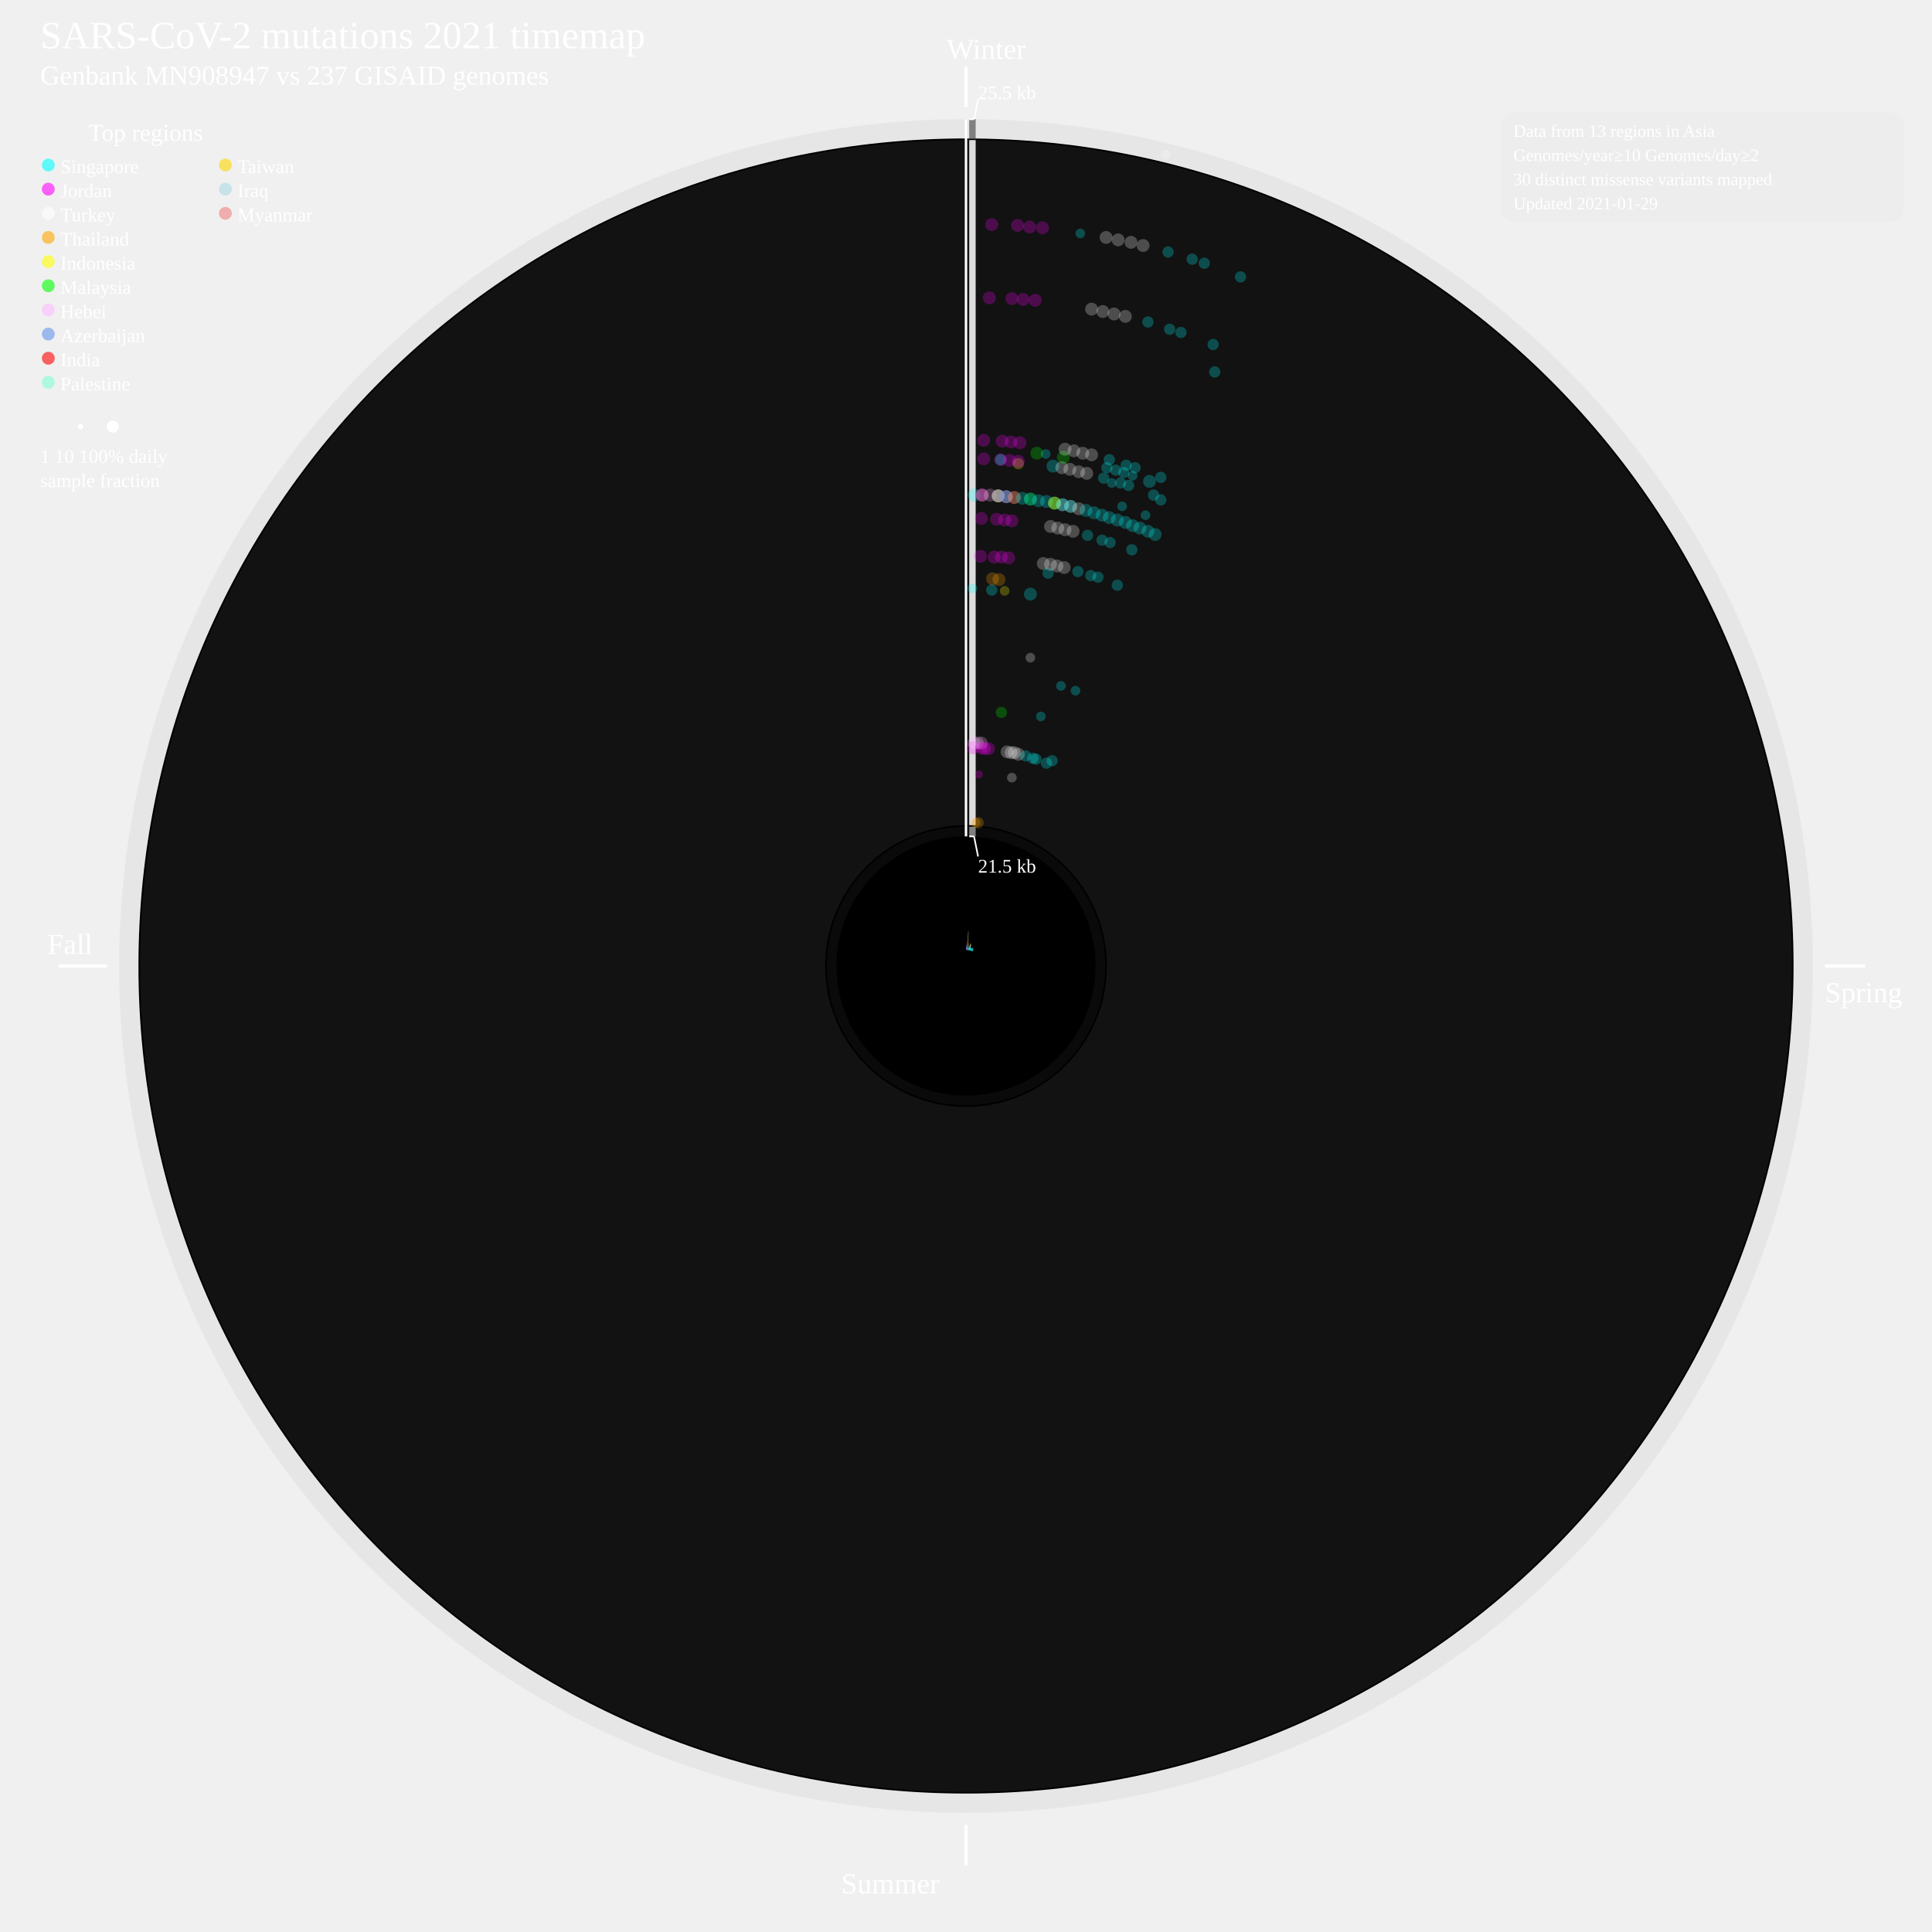
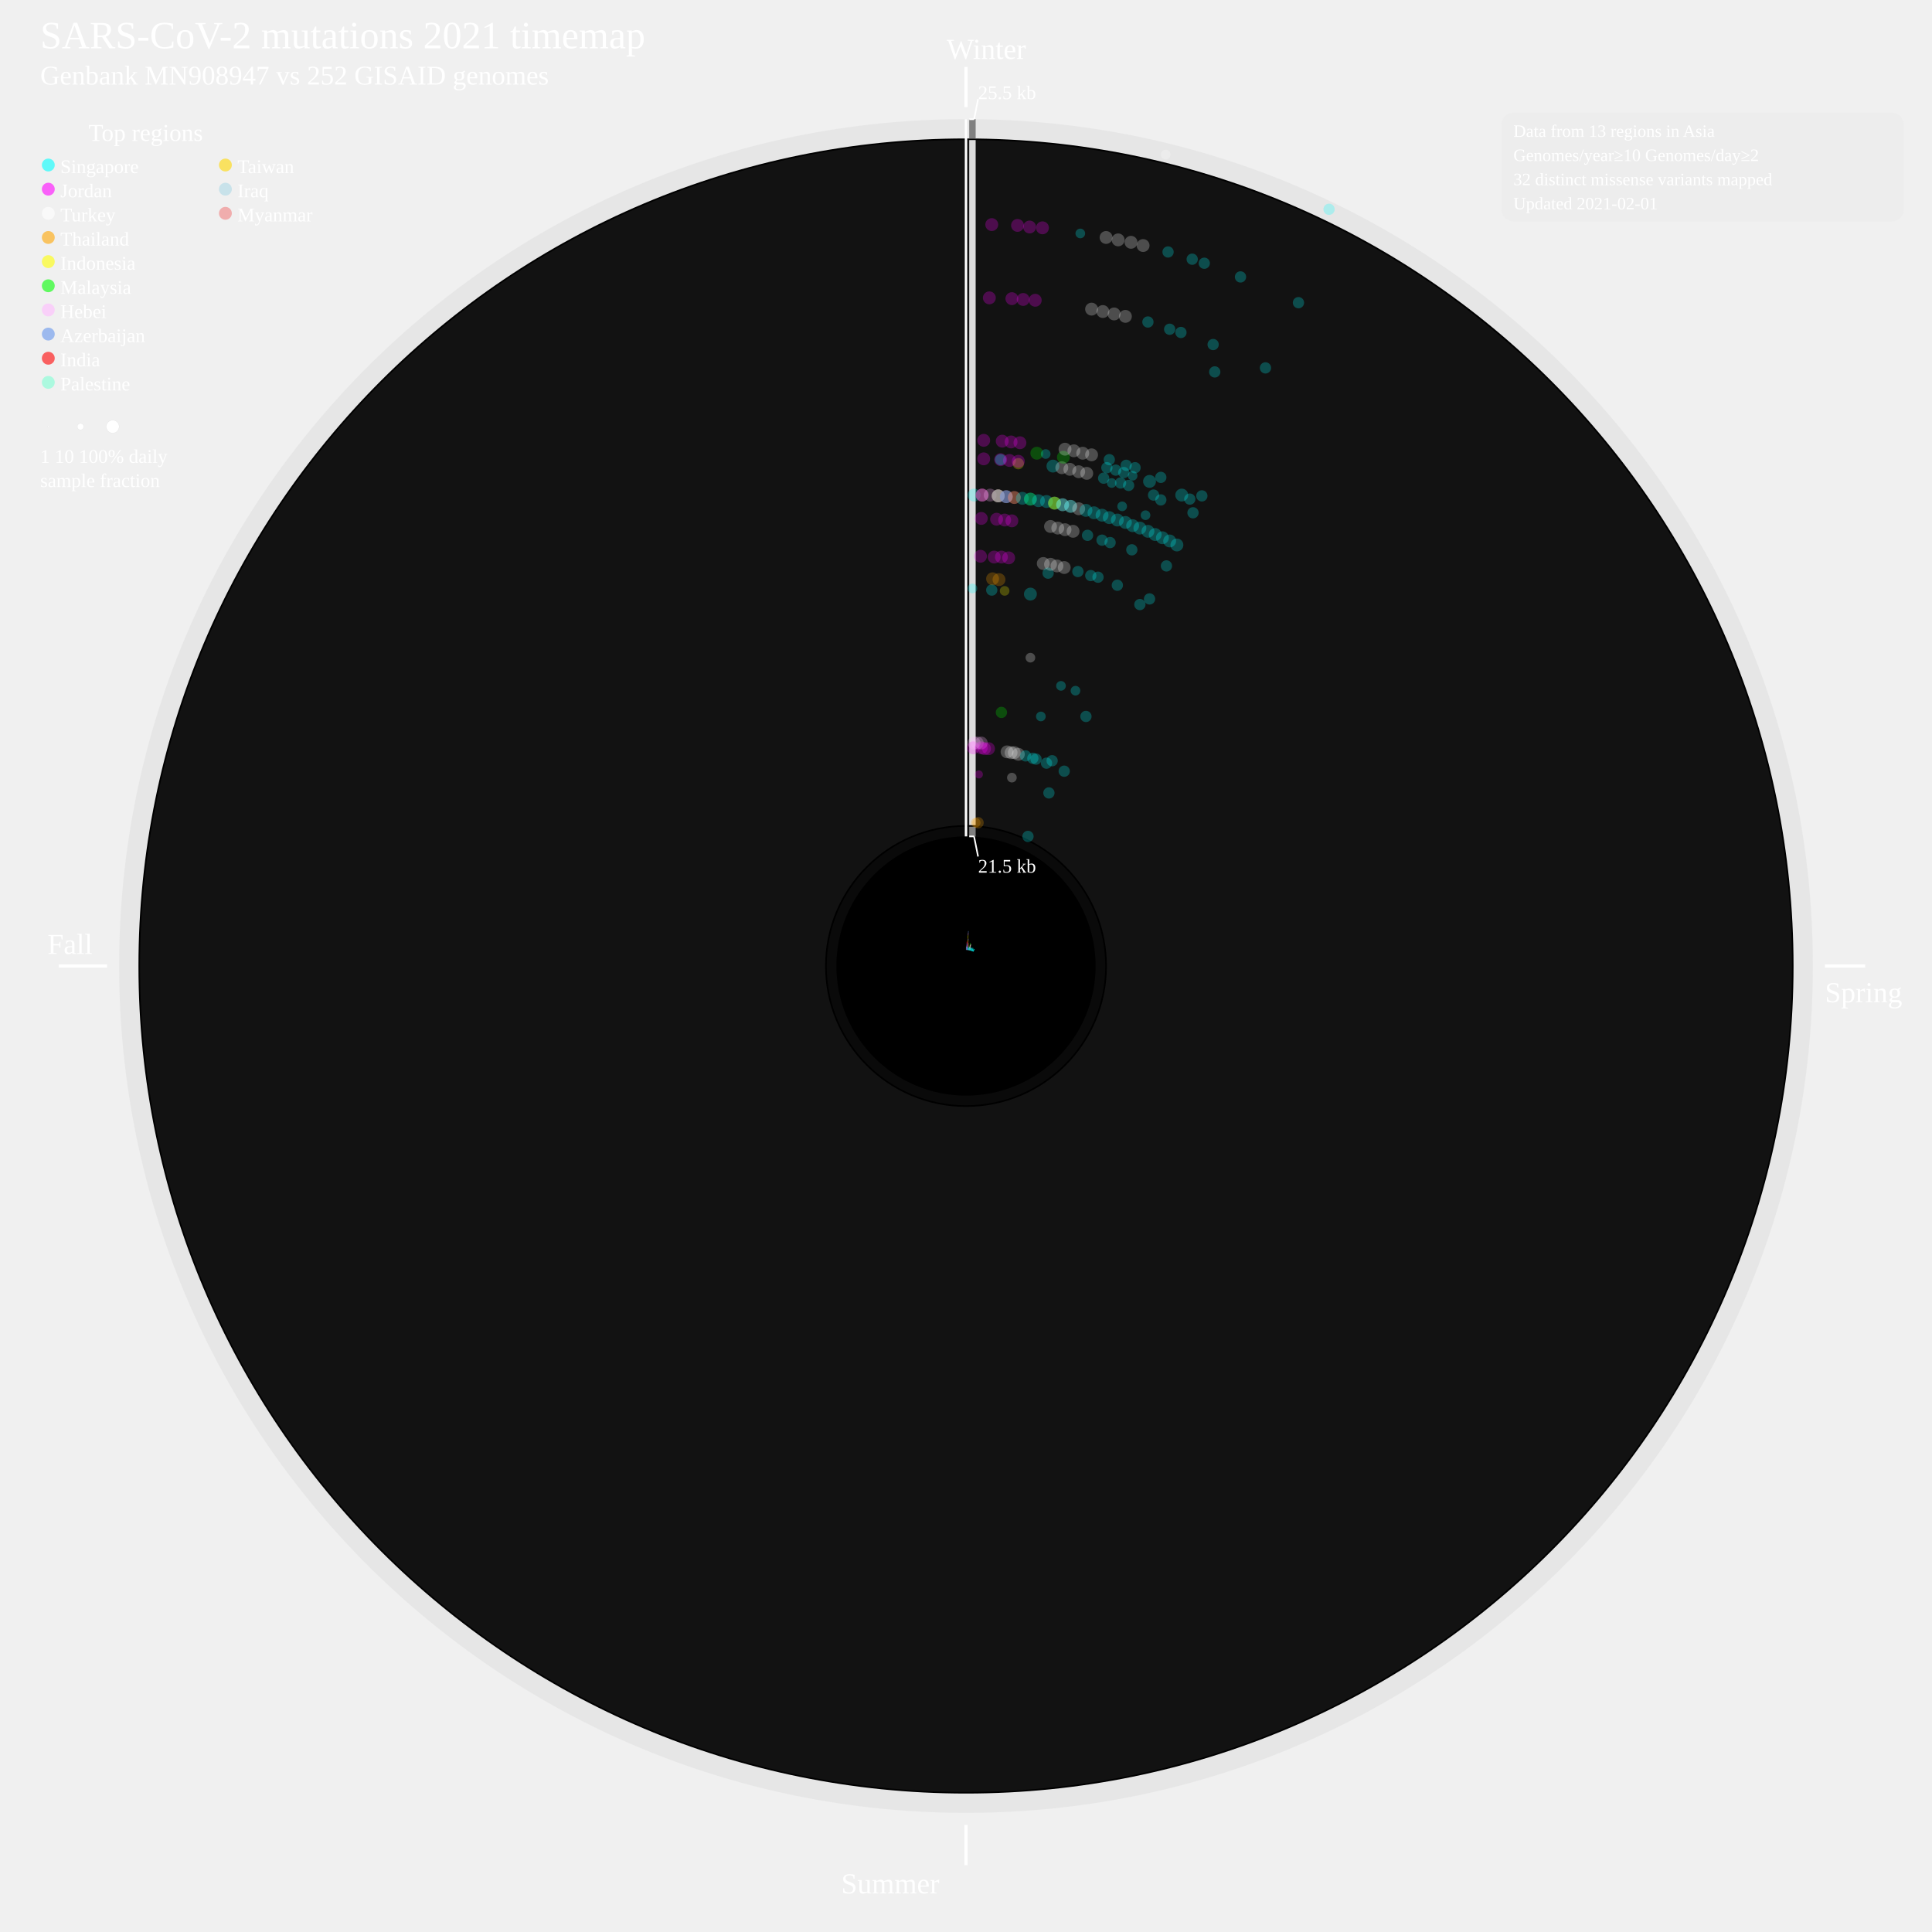
<svg xmlns="http://www.w3.org/2000/svg" width="2400" height="2400" style="background-color:black">
  <defs>
    <style type="text/css">
	.sb {
	stroke-width:0.8;
	stroke-opacity:50%;
	}
	.cv {
	stroke: none;
	fill-opacity:0.25;
	}
	</style>
  </defs>
  <circle cx="1200" cy="1200" r="1052" style="fill:grey;stroke:black;stroke-width:0;fill-opacity:0.085;" />
  <circle cx="1200" cy="1200" r="1028" style="fill:black;stroke:black;stroke-width:0;fill-opacity:1;" />
  <circle cx="1200" cy="1200" r="1026" style="fill:gainsboro;stroke:black;stroke-width:0;fill-opacity:0.085;" />
  <circle cx="1200" cy="1200" r="175" style="fill:black;stroke:black;stroke-width:0;fill-opacity:1;" />
  <circle cx="1200" cy="1200" r="173" style="fill:grey;stroke:black;stroke-width:0;fill-opacity:0.085;" />
  <circle cx="1200" cy="1200" r="161" style="fill:black;stroke:black;stroke-width:0;fill-opacity:1;" />
  <text font-size="4.0em" x="50" y="60" fill="white">SARS-CoV-2 mutations 2021 timemap</text>
-   <text font-size="2.8em" x="50" y="105" fill="white">Genbank MN908947 vs 237 GISAID genomes</text>
+   <text font-size="2.8em" x="50" y="105" fill="white">Genbank MN908947 vs 252 GISAID genomes</text>
  <line x1="1200" y1="83.131" x2="1200" y2="133.131" style="stroke:white;stroke-width:4" />
  <text font-size="3.0em" x="1176" y="73.131" fill="white">Winter</text>
  <line x1="2267" y1="1200" x2="2317" y2="1200" style="stroke:white;stroke-width:4" />
  <text font-size="3.0em" x="2267" y="1245" fill="white">Spring</text>
  <line x1="1200" y1="2267" x2="1200" y2="2317" style="stroke:white;stroke-width:4" />
  <text font-size="3.0em" x="1045" y="2352" fill="white">Summer</text>
  <line x1="133" y1="1200" x2="73" y2="1200" style="stroke:white;stroke-width:4" />
  <text font-size="3.0em" x="59" y="1185" fill="white">Fall</text>
  <g>
    <line x1="1208" y1="1039" x2="1208" y2="1027" style="stroke:grey;stroke-width:8" />
  </g>
  <g>
    <line x1="1208" y1="1025" x2="1208" y2="174" style="stroke:gainsboro;stroke-width:8" />
  </g>
  <g>
    <line x1="1208" y1="172" x2="1208" y2="148" style="stroke:grey;stroke-width:8" />
  </g>
  <line x1="1200" y1="148.131" x2="1200" y2="1039" style="stroke:white;stroke-width:3" />
  <line x1="1204" y1="148.131" x2="1210" y2="148.131" style="stroke:white;stroke-width:2" />
  <line x1="1210" y1="148.131" x2="1215" y2="123.131" style="stroke:white;stroke-width:2" />
  <line x1="1204" y1="1039" x2="1210" y2="1039" style="stroke:white;stroke-width:2" />
  <line x1="1210" y1="1039" x2="1215" y2="1064" style="stroke:white;stroke-width:2" />
  <text font-size="2.0em" x="1215" y="123.131" fill="white">25.5 kb</text>
  <text font-size="2.0em" x="1215" y="1084" fill="white">21.5 kb</text>
  <text font-size="2.5em" x="110" y="175" fill="white">Top regions</text>
  <circle cx="60" cy="205" r="8" style="fill:cyan;stroke:black;stroke-width:0;fill-opacity:0.6;" />
  <text font-size="2.0em" x="75" y="215" fill="white">Singapore</text>
  <circle cx="60" cy="235" r="8" style="fill:fuchsia;stroke:black;stroke-width:0;fill-opacity:0.6;" />
  <text font-size="2.0em" x="75" y="245" fill="white">Jordan</text>
  <circle cx="60" cy="265" r="8" style="fill:white;stroke:black;stroke-width:0;fill-opacity:0.6;" />
  <text font-size="2.0em" x="75" y="275" fill="white">Turkey</text>
  <circle cx="60" cy="295" r="8" style="fill:orange;stroke:black;stroke-width:0;fill-opacity:0.6;" />
  <text font-size="2.0em" x="75" y="305" fill="white">Thailand</text>
  <circle cx="60" cy="325" r="8" style="fill:yellow;stroke:black;stroke-width:0;fill-opacity:0.6;" />
  <text font-size="2.0em" x="75" y="335" fill="white">Indonesia</text>
  <circle cx="60" cy="355" r="8" style="fill:lime;stroke:black;stroke-width:0;fill-opacity:0.6;" />
  <text font-size="2.0em" x="75" y="365" fill="white">Malaysia</text>
  <circle cx="60" cy="385" r="8" style="fill:#FFBBFF;stroke:black;stroke-width:0;fill-opacity:0.6;" />
  <text font-size="2.0em" x="75" y="395" fill="white">Hebei</text>
  <circle cx="60" cy="415" r="8" style="fill:#6495ED;stroke:black;stroke-width:0;fill-opacity:0.6;" />
  <text font-size="2.0em" x="75" y="425" fill="white">Azerbaijan</text>
  <circle cx="60" cy="445" r="8" style="fill:red;stroke:black;stroke-width:0;fill-opacity:0.6;" />
  <text font-size="2.0em" x="75" y="455" fill="white">India</text>
  <circle cx="60" cy="475" r="8" style="fill:#7FFFD4;stroke:black;stroke-width:0;fill-opacity:0.6;" />
  <text font-size="2.0em" x="75" y="485" fill="white">Palestine</text>
  <circle cx="280" cy="205" r="8" style="fill:#FFD700;stroke:black;stroke-width:0;fill-opacity:0.6;" />
  <text font-size="2.0em" x="295" y="215" fill="white">Taiwan</text>
  <circle cx="280" cy="235" r="8" style="fill:#ADD8E6;stroke:black;stroke-width:0;fill-opacity:0.6;" />
  <text font-size="2.0em" x="295" y="245" fill="white">Iraq</text>
  <circle cx="280" cy="265" r="8" style="fill:#F08080;stroke:black;stroke-width:0;fill-opacity:0.6;" />
  <text font-size="2.0em" x="295" y="275" fill="white">Myanmar</text>
  <circle cx="60" cy="530" r="1" style="fill:white;stroke:lightgrey;stroke-width:0.2;" />
  <circle cx="100" cy="530" r="4" style="fill:white;stroke:lightgrey;stroke-width:0.2;" />
  <circle cx="140" cy="530" r="8" style="fill:white;stroke:lightgrey;stroke-width:0.2;" />
  <text font-size="2.0em" x="50" y="575" fill="white">1      10        100% daily</text>
  <text font-size="2.0em" x="50" y="605" fill="white">sample fraction</text>
  <g>
    <line x1="1200.3" y1="1180.0" x2="1200.4" y2="1175.9" style="stroke:cyan;" class="sb" />
  </g>
  <g>
    <circle cx="1208" cy="731" r="6" style="fill:cyan;" class="cv" />
  </g>
  <g>
    <circle cx="1210" cy="615" r="8" style="fill:cyan;" class="cv" />
  </g>
  <g>
    <line x1="1200.7" y1="1180.0" x2="1200.8" y2="1176.9" style="stroke:fuchsia;" class="sb" />
  </g>
  <g>
    <line x1="1200.8" y1="1176.9" x2="1200.9" y2="1174.2" style="stroke:#FFBBFF;" class="sb" />
  </g>
  <g>
    <line x1="1200.9" y1="1174.2" x2="1201.0" y2="1172.0" style="stroke:#6495ED;" class="sb" />
  </g>
  <g>
    <line x1="1201.0" y1="1172.0" x2="1201.0" y2="1169.9" style="stroke:red;" class="sb" />
  </g>
  <g>
    <circle cx="1209" cy="929" r="8" style="fill:fuchsia;" class="cv" />
  </g>
  <g>
    <circle cx="1210" cy="923" r="8" style="fill:#FFBBFF;" class="cv" />
  </g>
  <g>
    <circle cx="1218" cy="691" r="8" style="fill:fuchsia;" class="cv" />
  </g>
  <g>
    <circle cx="1219" cy="644" r="8" style="fill:fuchsia;" class="cv" />
  </g>
  <g>
    <circle cx="1220" cy="615" r="8" style="fill:fuchsia;" class="cv" />
  </g>
  <g>
    <circle cx="1220" cy="615" r="8" style="fill:#FFBBFF;" class="cv" />
  </g>
  <g>
    <circle cx="1220" cy="615" r="8" style="fill:red;" class="cv" />
  </g>
  <g>
    <circle cx="1220" cy="615" r="8" style="fill:#6495ED;" class="cv" />
  </g>
  <g>
    <circle cx="1222" cy="570" r="8" style="fill:fuchsia;" class="cv" />
  </g>
  <g>
    <circle cx="1222" cy="547" r="8" style="fill:fuchsia;" class="cv" />
  </g>
  <g>
    <circle cx="1229" cy="370" r="8" style="fill:fuchsia;" class="cv" />
  </g>
  <g>
    <circle cx="1232" cy="279" r="8" style="fill:fuchsia;" class="cv" />
  </g>
  <g>
    <line x1="1201.0" y1="1180.0" x2="1201.2" y2="1176.0" style="stroke:#FFBBFF;" class="sb" />
  </g>
  <g>
    <circle cx="1214" cy="923" r="8" style="fill:#FFBBFF;" class="cv" />
  </g>
  <g>
    <circle cx="1230" cy="615" r="8" style="fill:#FFBBFF;" class="cv" />
  </g>
  <g>
    <line x1="1201.4" y1="1180.0" x2="1201.7" y2="1175.4" style="stroke:cyan;" class="sb" />
  </g>
  <g>
    <line x1="1201.7" y1="1175.4" x2="1202.1" y2="1170.0" style="stroke:fuchsia;" class="sb" />
  </g>
  <g>
    <line x1="1202.1" y1="1170.0" x2="1202.4" y2="1165.7" style="stroke:orange;" class="sb" />
  </g>
  <g>
    <line x1="1202.4" y1="1165.7" x2="1202.6" y2="1161.9" style="stroke:yellow;" class="sb" />
  </g>
  <g>
    <line x1="1202.6" y1="1161.9" x2="1202.8" y2="1158.8" style="stroke:#FFBBFF;" class="sb" />
  </g>
  <g>
    <line x1="1202.8" y1="1158.8" x2="1203.0" y2="1156.6" style="stroke:#6495ED;" class="sb" />
  </g>
  <g>
    <circle cx="1212" cy="1022" r="6" style="fill:orange;" class="cv" />
  </g>
  <g>
    <circle cx="1216" cy="962" r="5" style="fill:fuchsia;" class="cv" />
  </g>
  <g>
    <circle cx="1219" cy="929" r="8" style="fill:fuchsia;" class="cv" />
  </g>
  <g>
    <circle cx="1219" cy="923" r="8" style="fill:#FFBBFF;" class="cv" />
  </g>
  <g>
    <circle cx="1232" cy="733" r="7" style="fill:cyan;" class="cv" />
  </g>
  <g>
    <circle cx="1233" cy="719" r="8" style="fill:orange;" class="cv" />
  </g>
  <g>
    <circle cx="1235" cy="692" r="8" style="fill:fuchsia;" class="cv" />
  </g>
  <g>
    <circle cx="1238" cy="645" r="8" style="fill:fuchsia;" class="cv" />
  </g>
  <g>
    <circle cx="1240" cy="616" r="8" style="fill:fuchsia;" class="cv" />
  </g>
  <g>
    <circle cx="1240" cy="616" r="8" style="fill:cyan;" class="cv" />
  </g>
  <g>
    <circle cx="1240" cy="616" r="8" style="fill:orange;" class="cv" />
  </g>
  <g>
    <circle cx="1240" cy="616" r="8" style="fill:yellow;" class="cv" />
  </g>
  <g>
    <circle cx="1240" cy="616" r="8" style="fill:#FFBBFF;" class="cv" />
  </g>
  <g>
    <circle cx="1240" cy="616" r="8" style="fill:#6495ED;" class="cv" />
  </g>
  <g>
    <circle cx="1243" cy="571" r="8" style="fill:fuchsia;" class="cv" />
  </g>
  <g>
    <circle cx="1243" cy="571" r="7" style="fill:cyan;" class="cv" />
  </g>
  <g>
    <circle cx="1245" cy="548" r="8" style="fill:fuchsia;" class="cv" />
  </g>
  <g>
    <circle cx="1257" cy="371" r="8" style="fill:fuchsia;" class="cv" />
  </g>
  <g>
    <circle cx="1264" cy="280" r="8" style="fill:fuchsia;" class="cv" />
  </g>
  <g>
    <line x1="1201.7" y1="1180.1" x2="1202.0" y2="1176.9" style="stroke:cyan;" class="sb" />
  </g>
  <g>
    <line x1="1202.0" y1="1176.9" x2="1202.3" y2="1172.9" style="stroke:fuchsia;" class="sb" />
  </g>
  <g>
    <line x1="1202.3" y1="1172.9" x2="1202.7" y2="1168.2" style="stroke:orange;" class="sb" />
  </g>
  <g>
    <line x1="1202.7" y1="1168.2" x2="1202.9" y2="1166.1" style="stroke:#6495ED;" class="sb" />
  </g>
  <g>
    <circle cx="1215" cy="1022" r="7" style="fill:orange;" class="cv" />
  </g>
  <g>
    <circle cx="1223" cy="930" r="8" style="fill:fuchsia;" class="cv" />
  </g>
  <g>
    <circle cx="1241" cy="720" r="8" style="fill:orange;" class="cv" />
  </g>
  <g>
    <circle cx="1244" cy="692" r="8" style="fill:fuchsia;" class="cv" />
  </g>
  <g>
    <circle cx="1248" cy="646" r="8" style="fill:fuchsia;" class="cv" />
  </g>
  <g>
    <circle cx="1250" cy="617" r="8" style="fill:orange;" class="cv" />
  </g>
  <g>
    <circle cx="1250" cy="617" r="8" style="fill:fuchsia;" class="cv" />
  </g>
  <g>
    <circle cx="1250" cy="617" r="8" style="fill:cyan;" class="cv" />
  </g>
  <g>
    <circle cx="1250" cy="617" r="8" style="fill:#6495ED;" class="cv" />
  </g>
  <g>
    <circle cx="1254" cy="572" r="8" style="fill:fuchsia;" class="cv" />
  </g>
  <g>
    <circle cx="1256" cy="549" r="8" style="fill:fuchsia;" class="cv" />
  </g>
  <g>
    <circle cx="1271" cy="372" r="8" style="fill:fuchsia;" class="cv" />
  </g>
  <g>
    <circle cx="1279" cy="282" r="8" style="fill:fuchsia;" class="cv" />
  </g>
  <g>
    <line x1="1202.1" y1="1180.1" x2="1202.5" y2="1175.4" style="stroke:fuchsia;" class="sb" />
  </g>
  <g>
    <line x1="1202.5" y1="1175.4" x2="1202.9" y2="1171.7" style="stroke:yellow;" class="sb" />
  </g>
  <g>
    <circle cx="1228" cy="930" r="8" style="fill:fuchsia;" class="cv" />
  </g>
  <g>
    <circle cx="1248" cy="734" r="6" style="fill:yellow;" class="cv" />
  </g>
  <g>
    <circle cx="1253" cy="693" r="8" style="fill:fuchsia;" class="cv" />
  </g>
  <g>
    <circle cx="1257" cy="647" r="8" style="fill:fuchsia;" class="cv" />
  </g>
  <g>
    <circle cx="1260" cy="618" r="8" style="fill:fuchsia;" class="cv" />
  </g>
  <g>
    <circle cx="1260" cy="618" r="8" style="fill:yellow;" class="cv" />
  </g>
  <g>
    <circle cx="1265" cy="576" r="7" style="fill:yellow;" class="cv" />
  </g>
  <g>
    <circle cx="1265" cy="573" r="8" style="fill:fuchsia;" class="cv" />
  </g>
  <g>
    <circle cx="1267" cy="550" r="8" style="fill:fuchsia;" class="cv" />
  </g>
  <g>
    <circle cx="1286" cy="373" r="8" style="fill:fuchsia;" class="cv" />
  </g>
  <g>
    <circle cx="1295" cy="283" r="8" style="fill:fuchsia;" class="cv" />
  </g>
  <g>
    <line x1="1202.4" y1="1180.1" x2="1202.7" y2="1177.5" style="stroke:cyan;" class="sb" />
  </g>
  <g>
    <circle cx="1270" cy="619" r="8" style="fill:cyan;" class="cv" />
  </g>
  <g>
    <line x1="1202.7" y1="1180.2" x2="1203.0" y2="1178.1" style="stroke:cyan;" class="sb" />
  </g>
  <g>
    <line x1="1203.0" y1="1178.1" x2="1203.5" y2="1174.6" style="stroke:lime;" class="sb" />
  </g>
  <g>
    <circle cx="1244" cy="885" r="7" style="fill:lime;" class="cv" />
  </g>
  <g>
    <circle cx="1280" cy="620" r="8" style="fill:lime;" class="cv" />
  </g>
  <g>
    <circle cx="1280" cy="620" r="8" style="fill:cyan;" class="cv" />
  </g>
  <g>
    <circle cx="1288" cy="563" r="8" style="fill:lime;" class="cv" />
  </g>
  <g>
    <line x1="1203.1" y1="1180.2" x2="1203.7" y2="1176.5" style="stroke:cyan;" class="sb" />
  </g>
  <g>
    <circle cx="1290" cy="622" r="8" style="fill:cyan;" class="cv" />
  </g>
  <g>
    <circle cx="1299" cy="564" r="6" style="fill:cyan;" class="cv" />
  </g>
  <g>
    <circle cx="1342" cy="290" r="6" style="fill:cyan;" class="cv" />
  </g>
  <g>
    <line x1="1203.4" y1="1180.3" x2="1204.0" y2="1177.2" style="stroke:cyan;" class="sb" />
  </g>
  <g>
    <circle cx="1280" cy="738" r="8" style="fill:cyan;" class="cv" />
  </g>
  <g>
    <circle cx="1300" cy="623" r="8" style="fill:cyan;" class="cv" />
  </g>
  <g>
    <circle cx="1308" cy="579" r="8" style="fill:cyan;" class="cv" />
  </g>
  <g>
-     <line x1="1203.8" y1="1180.4" x2="1204.5" y2="1176.4" style="stroke:white;" class="sb" />
-   </g>
-   <g>
-     <line x1="1204.5" y1="1176.4" x2="1205.0" y2="1173.7" style="stroke:yellow;" class="sb" />
-   </g>
-   <g>
-     <line x1="1205.0" y1="1173.7" x2="1205.4" y2="1171.6" style="stroke:lime;" class="sb" />
+     <line x1="1203.8" y1="1180.4" x2="1204.6" y2="1176.1" style="stroke:white;" class="sb" />
+   </g>
+   <g>
+     <line x1="1204.6" y1="1176.1" x2="1205.1" y2="1173.5" style="stroke:yellow;" class="sb" />
+   </g>
+   <g>
+     <line x1="1205.1" y1="1173.5" x2="1205.5" y2="1171.4" style="stroke:lime;" class="sb" />
  </g>
  <g>
    <circle cx="1251" cy="934" r="8" style="fill:white;" class="cv" />
  </g>
  <g>
    <circle cx="1296" cy="700" r="8" style="fill:white;" class="cv" />
  </g>
  <g>
    <circle cx="1305" cy="654" r="8" style="fill:white;" class="cv" />
  </g>
  <g>
    <circle cx="1310" cy="625" r="8" style="fill:white;" class="cv" />
  </g>
  <g>
    <circle cx="1310" cy="625" r="8" style="fill:yellow;" class="cv" />
  </g>
  <g>
    <circle cx="1310" cy="625" r="8" style="fill:lime;" class="cv" />
  </g>
  <g>
    <circle cx="1319" cy="581" r="8" style="fill:white;" class="cv" />
  </g>
  <g>
    <circle cx="1321" cy="568" r="8" style="fill:lime;" class="cv" />
  </g>
  <g>
    <circle cx="1323" cy="558" r="8" style="fill:white;" class="cv" />
  </g>
  <g>
    <circle cx="1356" cy="384" r="8" style="fill:white;" class="cv" />
  </g>
  <g>
    <circle cx="1374" cy="295" r="8" style="fill:white;" class="cv" />
  </g>
  <g>
    <line x1="1204.1" y1="1180.4" x2="1204.7" y2="1177.8" style="stroke:cyan;" class="sb" />
  </g>
  <g>
    <line x1="1204.7" y1="1177.8" x2="1205.5" y2="1173.6" style="stroke:white;" class="sb" />
  </g>
  <g>
    <circle cx="1256" cy="935" r="8" style="fill:white;" class="cv" />
  </g>
  <g>
    <circle cx="1280" cy="817" r="6" style="fill:white;" class="cv" />
  </g>
  <g>
    <circle cx="1302" cy="712" r="7" style="fill:cyan;" class="cv" />
  </g>
  <g>
    <circle cx="1305" cy="701" r="8" style="fill:white;" class="cv" />
  </g>
  <g>
    <circle cx="1314" cy="656" r="8" style="fill:white;" class="cv" />
  </g>
  <g>
    <circle cx="1320" cy="627" r="8" style="fill:white;" class="cv" />
  </g>
  <g>
    <circle cx="1320" cy="627" r="8" style="fill:cyan;" class="cv" />
  </g>
  <g>
    <circle cx="1329" cy="583" r="8" style="fill:white;" class="cv" />
  </g>
  <g>
    <circle cx="1334" cy="560" r="8" style="fill:white;" class="cv" />
  </g>
  <g>
    <circle cx="1370" cy="387" r="8" style="fill:white;" class="cv" />
  </g>
  <g>
    <circle cx="1389" cy="298" r="8" style="fill:white;" class="cv" />
  </g>
  <g>
    <line x1="1204.4" y1="1180.5" x2="1205.2" y2="1177.1" style="stroke:cyan;" class="sb" />
  </g>
  <g>
    <line x1="1205.2" y1="1177.1" x2="1206.2" y2="1172.9" style="stroke:white;" class="sb" />
  </g>
  <g>
    <circle cx="1260" cy="935" r="8" style="fill:white;" class="cv" />
  </g>
  <g>
    <circle cx="1313" cy="703" r="8" style="fill:white;" class="cv" />
  </g>
  <g>
    <circle cx="1323" cy="658" r="8" style="fill:white;" class="cv" />
  </g>
  <g>
    <circle cx="1330" cy="629" r="8" style="fill:white;" class="cv" />
  </g>
  <g>
    <circle cx="1330" cy="629" r="8" style="fill:cyan;" class="cv" />
  </g>
  <g>
    <circle cx="1340" cy="586" r="8" style="fill:white;" class="cv" />
  </g>
  <g>
    <circle cx="1345" cy="563" r="8" style="fill:white;" class="cv" />
  </g>
  <g>
    <circle cx="1384" cy="390" r="8" style="fill:white;" class="cv" />
  </g>
  <g>
    <circle cx="1405" cy="301" r="8" style="fill:white;" class="cv" />
  </g>
  <g>
    <line x1="1204.8" y1="1180.6" x2="1205.7" y2="1176.6" style="stroke:white;" class="sb" />
  </g>
  <g>
    <circle cx="1257" cy="966" r="6" style="fill:white;" class="cv" />
  </g>
  <g>
    <circle cx="1265" cy="937" r="8" style="fill:white;" class="cv" />
  </g>
  <g>
    <circle cx="1322" cy="705" r="8" style="fill:white;" class="cv" />
  </g>
  <g>
    <circle cx="1333" cy="660" r="8" style="fill:white;" class="cv" />
  </g>
  <g>
    <circle cx="1340" cy="632" r="8" style="fill:white;" class="cv" />
  </g>
  <g>
    <circle cx="1350" cy="588" r="8" style="fill:white;" class="cv" />
  </g>
  <g>
    <circle cx="1356" cy="565" r="8" style="fill:white;" class="cv" />
  </g>
  <g>
    <circle cx="1398" cy="393" r="8" style="fill:white;" class="cv" />
  </g>
  <g>
    <circle cx="1420" cy="305" r="8" style="fill:white;" class="cv" />
  </g>
  <g>
    <circle cx="1448" cy="192" r="6" style="fill:white;" class="cv" />
  </g>
  <g>
    <line x1="1205.1" y1="1180.7" x2="1205.8" y2="1178.0" style="stroke:cyan;" class="sb" />
  </g>
  <g>
    <circle cx="1349" cy="634" r="8" style="fill:cyan;" class="cv" />
  </g>
  <g>
    <line x1="1205.4" y1="1180.8" x2="1206.3" y2="1177.7" style="stroke:cyan;" class="sb" />
  </g>
  <g>
    <circle cx="1274" cy="939" r="7" style="fill:cyan;" class="cv" />
  </g>
  <g>
    <circle cx="1339" cy="710" r="7" style="fill:cyan;" class="cv" />
  </g>
  <g>
    <circle cx="1351" cy="665" r="7" style="fill:cyan;" class="cv" />
  </g>
  <g>
    <circle cx="1359" cy="637" r="8" style="fill:cyan;" class="cv" />
  </g>
  <g>
    <circle cx="1371" cy="594" r="7" style="fill:cyan;" class="cv" />
  </g>
  <g>
    <circle cx="1375" cy="581" r="7" style="fill:cyan;" class="cv" />
  </g>
  <g>
    <circle cx="1378" cy="571" r="7" style="fill:cyan;" class="cv" />
  </g>
  <g>
    <circle cx="1426" cy="400" r="7" style="fill:cyan;" class="cv" />
  </g>
  <g>
    <circle cx="1451" cy="313" r="7" style="fill:cyan;" class="cv" />
  </g>
  <g>
    <line x1="1205.8" y1="1180.9" x2="1206.9" y2="1177.2" style="stroke:cyan;" class="sb" />
  </g>
  <g>
    <circle cx="1293" cy="890" r="6" style="fill:cyan;" class="cv" />
  </g>
  <g>
    <circle cx="1369" cy="640" r="8" style="fill:cyan;" class="cv" />
  </g>
  <g>
    <circle cx="1381" cy="600" r="6" style="fill:cyan;" class="cv" />
  </g>
  <g>
    <circle cx="1386" cy="584" r="7" style="fill:cyan;" class="cv" />
  </g>
  <g>
    <line x1="1206.1" y1="1181.0" x2="1207.1" y2="1178.0" style="stroke:cyan;" class="sb" />
  </g>
  <g>
    <circle cx="1283" cy="942" r="7" style="fill:cyan;" class="cv" />
  </g>
  <g>
    <circle cx="1355" cy="715" r="7" style="fill:cyan;" class="cv" />
  </g>
  <g>
    <circle cx="1369" cy="671" r="7" style="fill:cyan;" class="cv" />
  </g>
  <g>
    <circle cx="1378" cy="643" r="8" style="fill:cyan;" class="cv" />
  </g>
  <g>
    <circle cx="1392" cy="600" r="7" style="fill:cyan;" class="cv" />
  </g>
  <g>
    <circle cx="1396" cy="587" r="7" style="fill:cyan;" class="cv" />
  </g>
  <g>
    <circle cx="1399" cy="578" r="7" style="fill:cyan;" class="cv" />
  </g>
  <g>
    <circle cx="1453" cy="409" r="7" style="fill:cyan;" class="cv" />
  </g>
  <g>
    <circle cx="1481" cy="322" r="7" style="fill:cyan;" class="cv" />
  </g>
  <g>
    <line x1="1206.4" y1="1181.1" x2="1207.8" y2="1177.0" style="stroke:cyan;" class="sb" />
  </g>
  <g>
    <circle cx="1287" cy="943" r="7" style="fill:cyan;" class="cv" />
  </g>
  <g>
    <circle cx="1318" cy="852" r="6" style="fill:cyan;" class="cv" />
  </g>
  <g>
    <circle cx="1364" cy="717" r="7" style="fill:cyan;" class="cv" />
  </g>
  <g>
    <circle cx="1379" cy="674" r="7" style="fill:cyan;" class="cv" />
  </g>
  <g>
    <circle cx="1388" cy="646" r="8" style="fill:cyan;" class="cv" />
  </g>
  <g>
    <circle cx="1394" cy="629" r="6" style="fill:cyan;" class="cv" />
  </g>
  <g>
    <circle cx="1402" cy="603" r="7" style="fill:cyan;" class="cv" />
  </g>
  <g>
    <circle cx="1407" cy="591" r="6" style="fill:cyan;" class="cv" />
  </g>
  <g>
    <circle cx="1410" cy="581" r="7" style="fill:cyan;" class="cv" />
  </g>
  <g>
    <circle cx="1467" cy="413" r="7" style="fill:cyan;" class="cv" />
  </g>
  <g>
    <circle cx="1496" cy="327" r="7" style="fill:cyan;" class="cv" />
  </g>
  <g>
    <line x1="1206.8" y1="1181.2" x2="1207.5" y2="1179.2" style="stroke:cyan;" class="sb" />
  </g>
  <g>
    <circle cx="1398" cy="649" r="8" style="fill:cyan;" class="cv" />
  </g>
  <g>
    <line x1="1207.1" y1="1181.3" x2="1208.2" y2="1178.4" style="stroke:cyan;" class="sb" />
  </g>
  <g>
    <circle cx="1407" cy="653" r="8" style="fill:cyan;" class="cv" />
  </g>
  <g>
    <circle cx="1428" cy="598" r="8" style="fill:cyan;" class="cv" />
  </g>
  <g>
    <line x1="1207.4" y1="1181.4" x2="1208.9" y2="1177.6" style="stroke:cyan;" class="sb" />
  </g>
  <g>
    <circle cx="1300" cy="948" r="7" style="fill:cyan;" class="cv" />
  </g>
  <g>
    <circle cx="1336" cy="858" r="6" style="fill:cyan;" class="cv" />
  </g>
  <g>
    <circle cx="1388" cy="727" r="7" style="fill:cyan;" class="cv" />
  </g>
  <g>
    <circle cx="1406" cy="683" r="7" style="fill:cyan;" class="cv" />
  </g>
  <g>
    <circle cx="1416" cy="656" r="8" style="fill:cyan;" class="cv" />
  </g>
  <g>
    <circle cx="1423" cy="640" r="6" style="fill:cyan;" class="cv" />
  </g>
  <g>
    <circle cx="1433" cy="615" r="7" style="fill:cyan;" class="cv" />
  </g>
  <g>
    <circle cx="1442" cy="593" r="7" style="fill:cyan;" class="cv" />
  </g>
  <g>
    <circle cx="1507" cy="428" r="7" style="fill:cyan;" class="cv" />
  </g>
  <g>
    <circle cx="1541" cy="344" r="7" style="fill:cyan;" class="cv" />
  </g>
  <g>
    <line x1="1207.7" y1="1181.5" x2="1208.9" y2="1178.6" style="stroke:cyan;" class="sb" />
  </g>
  <g>
    <circle cx="1307" cy="945" r="7" style="fill:cyan;" class="cv" />
  </g>
  <g>
    <circle cx="1426" cy="660" r="8" style="fill:cyan;" class="cv" />
  </g>
  <g>
    <circle cx="1442" cy="621" r="7" style="fill:cyan;" class="cv" />
  </g>
  <g>
    <circle cx="1509" cy="462" r="7" style="fill:cyan;" class="cv" />
  </g>
  <g>
    <line x1="1208.0" y1="1181.7" x2="1208.9" y2="1179.7" style="stroke:cyan;" class="sb" />
  </g>
  <g>
    <circle cx="1435" cy="664" r="8" style="fill:cyan;" class="cv" />
+   </g>
+   <g>
+     <line x1="1208.3" y1="1181.8" x2="1209.5" y2="1179.4" style="stroke:cyan;" class="sb" />
+   </g>
+   <g>
+     <circle cx="1444" cy="668" r="8" style="fill:cyan;" class="cv" />
+   </g>
+   <g>
+     <circle cx="1468" cy="615" r="8" style="fill:cyan;" class="cv" />
+   </g>
+   <g>
+     <line x1="1208.7" y1="1182.0" x2="1210.2" y2="1178.8" style="stroke:cyan;" class="sb" />
+   </g>
+   <g>
+     <circle cx="1277" cy="1039" r="7" style="fill:cyan;" class="cv" />
+   </g>
+   <g>
+     <circle cx="1303" cy="985" r="7" style="fill:cyan;" class="cv" />
+   </g>
+   <g>
+     <circle cx="1349" cy="890" r="7" style="fill:cyan;" class="cv" />
+   </g>
+   <g>
+     <circle cx="1416" cy="751" r="7" style="fill:cyan;" class="cv" />
+   </g>
+   <g>
+     <circle cx="1453" cy="672" r="8" style="fill:cyan;" class="cv" />
+   </g>
+   <g>
+     <circle cx="1478" cy="620" r="7" style="fill:cyan;" class="cv" />
+   </g>
+   <g>
+     <circle cx="1651" cy="260" r="7" style="fill:cyan;" class="cv" />
+   </g>
+   <g>
+     <line x1="1209.0" y1="1182.1" x2="1210.5" y2="1179.0" style="stroke:cyan;" class="sb" />
+   </g>
+   <g>
+     <circle cx="1322" cy="958" r="7" style="fill:cyan;" class="cv" />
+   </g>
+   <g>
+     <circle cx="1428" cy="744" r="7" style="fill:cyan;" class="cv" />
+   </g>
+   <g>
+     <circle cx="1449" cy="703" r="7" style="fill:cyan;" class="cv" />
+   </g>
+   <g>
+     <circle cx="1462" cy="677" r="8" style="fill:cyan;" class="cv" />
+   </g>
+   <g>
+     <circle cx="1482" cy="637" r="7" style="fill:cyan;" class="cv" />
+   </g>
+   <g>
+     <circle cx="1493" cy="616" r="7" style="fill:cyan;" class="cv" />
+   </g>
+   <g>
+     <circle cx="1572" cy="457" r="7" style="fill:cyan;" class="cv" />
+   </g>
+   <g>
+     <circle cx="1613" cy="376" r="7" style="fill:cyan;" class="cv" />
  </g>
  <rect x="1865" y="140" width="500" height="135" rx="15" style="fill:gainsboro;stroke-width:0;fill-opacity:0.15;" />
  <text font-size="1.8em" x="1880" y="170" fill="white">Data from 13 regions in Asia</text>
  <text font-size="1.8em" x="1880" y="200" fill="white">Genomes/year≥10  Genomes/day≥2</text>
-   <text font-size="1.8em" x="1880" y="230" fill="white">30 distinct missense variants mapped</text>
-   <text font-size="1.8em" x="1880" y="260" fill="white">Updated 2021-01-29</text>
+   <text font-size="1.8em" x="1880" y="230" fill="white">32 distinct missense variants mapped</text>
+   <text font-size="1.8em" x="1880" y="260" fill="white">Updated 2021-02-01</text>
</svg>
